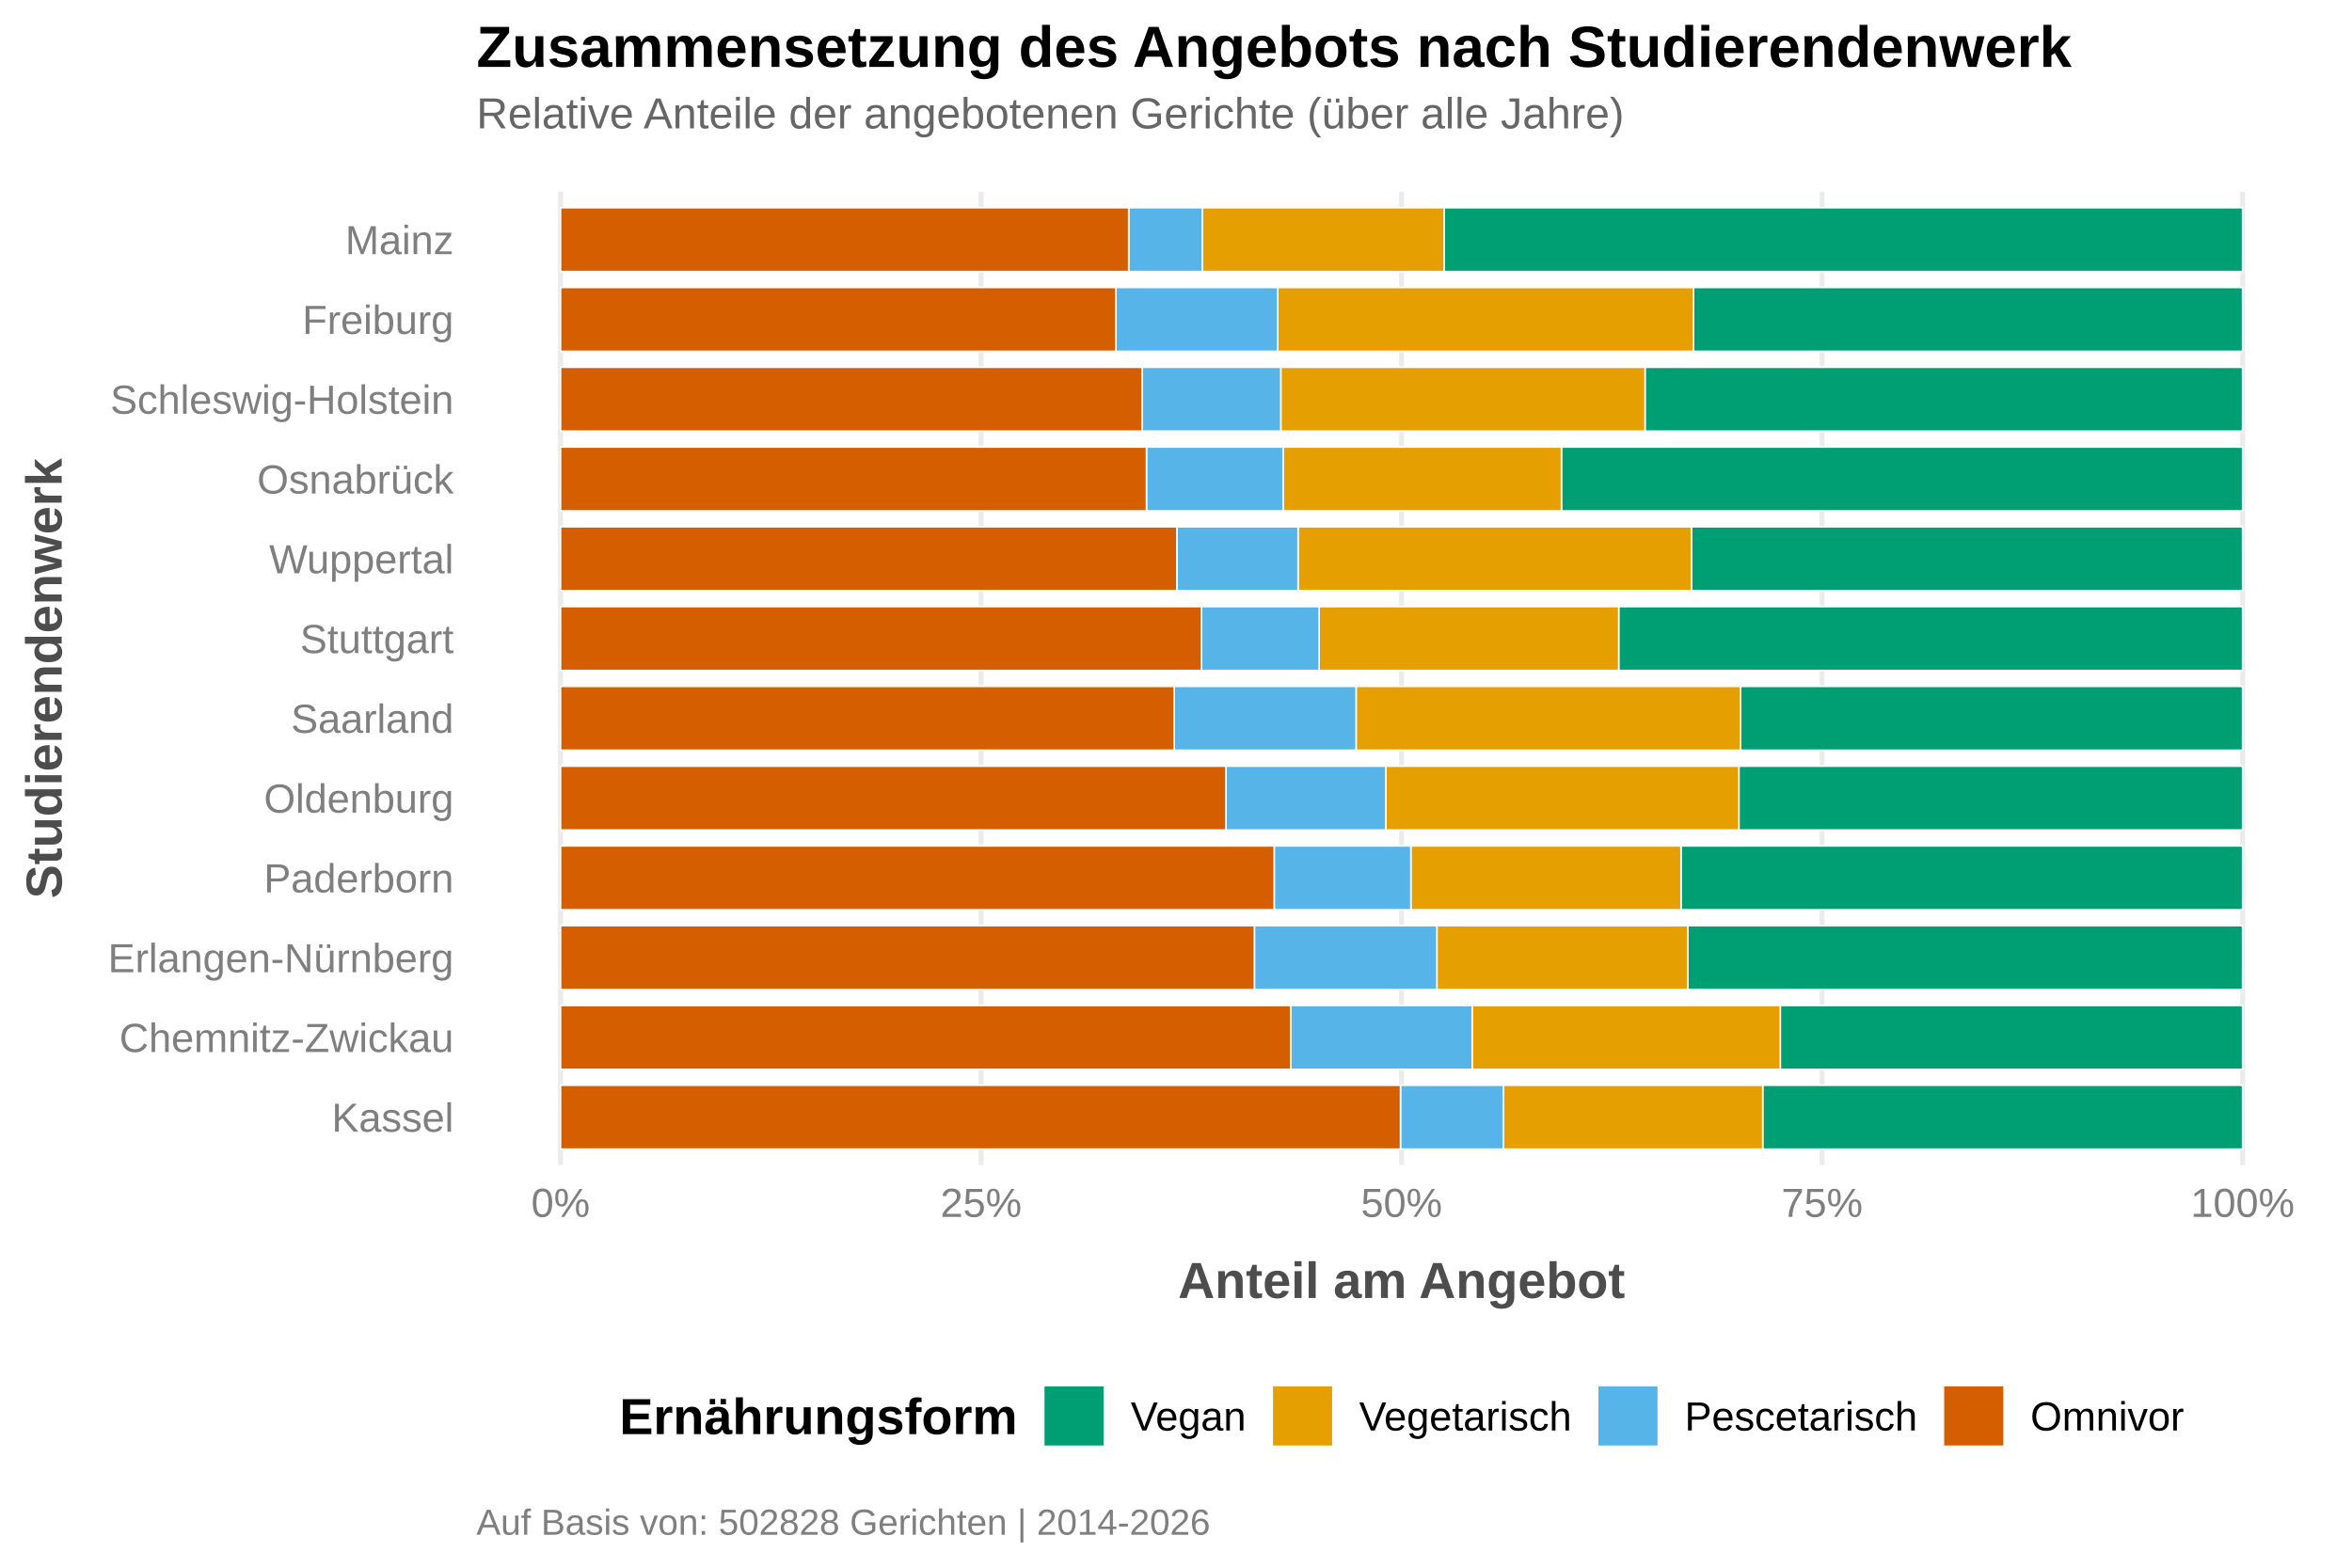
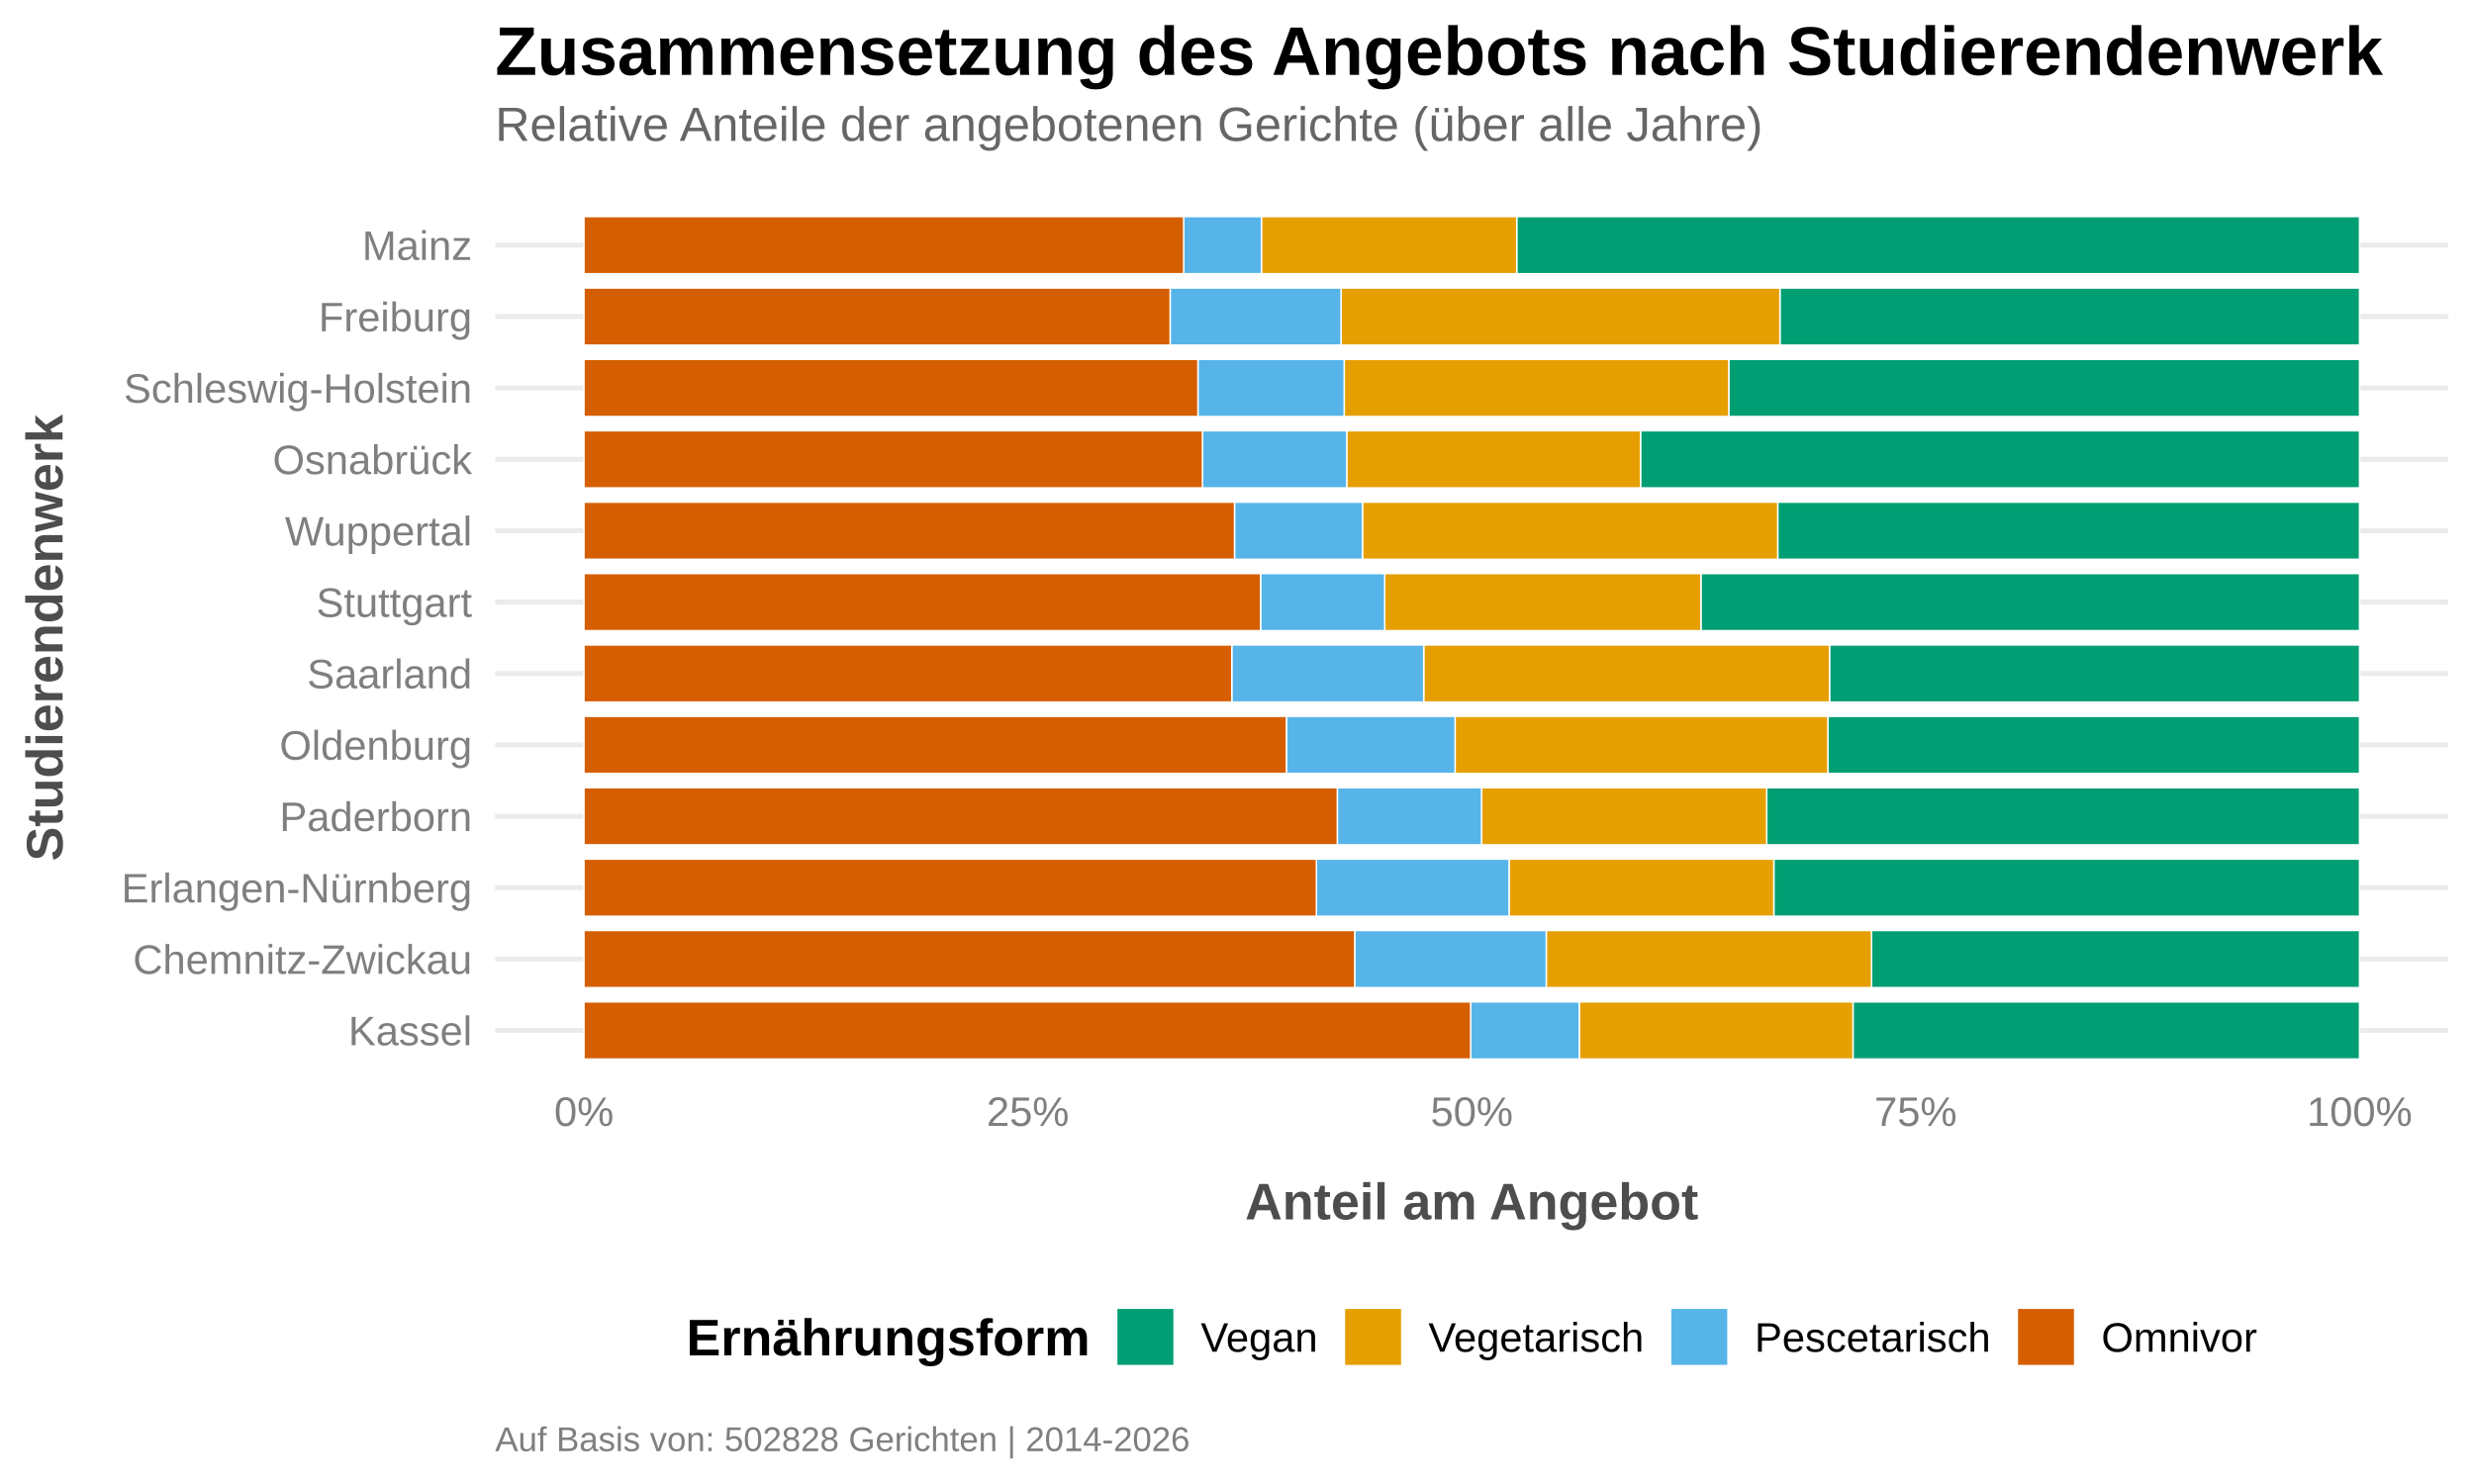
- <svg xmlns="http://www.w3.org/2000/svg" width="648.00pt" height="432.00pt" viewBox="0 0 648.00 432.00">
+ <svg xmlns="http://www.w3.org/2000/svg" width="720.00pt" height="432.00pt" viewBox="0 0 720.00 432.00">
  <g class="svglite">
    <defs>
      <style type="text/css">
    .svglite line, .svglite polyline, .svglite polygon, .svglite path, .svglite rect, .svglite circle {
      fill: none;
      stroke: #000000;
      stroke-linecap: round;
      stroke-linejoin: round;
      stroke-miterlimit: 10.00;
    }
    .svglite text {
      white-space: pre;
    }
    .svglite g.glyphgroup path {
      fill: inherit;
      stroke: none;
    }
  </style>
    </defs>
    <rect width="100%" height="100%" style="stroke: none; fill: #FFFFFF;" />
    <defs>
-       <clipPath id="cpMC4wMHw2NDguMDB8MC4wMHw0MzIuMDA=">
-         <rect x="0.00" y="0.00" width="648.00" height="432.00" />
+       <clipPath id="cpMC4wMHw3MjAuMDB8MC4wMHw0MzIuMDA=">
+         <rect x="0.00" y="0.00" width="720.00" height="432.00" />
      </clipPath>
    </defs>
-     <g clip-path="url(#cpMC4wMHw2NDguMDB8MC4wMHw0MzIuMDA=)">
-       <rect x="0.00" y="0" width="648.00" height="432.00" style="stroke-width: 1.36; stroke: none; fill: #FFFFFF;" />
+     <g clip-path="url(#cpMC4wMHw3MjAuMDB8MC4wMHw0MzIuMDA=)">
+       <rect x="0.00" y="-0" width="720.00" height="432.00" style="stroke-width: 1.45; stroke: none; fill: #FFFFFF;" />
    </g>
    <defs>
-       <clipPath id="cpMTMxLjI3fDY0MS4wM3w1Mi44NHwzMjEuMDU=">
-         <rect x="131.27" y="52.84" width="509.75" height="268.21" />
+       <clipPath id="cpMTQ0LjExfDcxMi41M3w1OC45MHwzMTIuNDQ=">
+         <rect x="144.11" y="58.90" width="568.42" height="253.54" />
      </clipPath>
    </defs>
-     <g clip-path="url(#cpMTMxLjI3fDY0MS4wM3w1Mi44NHwzMjEuMDU=)">
-       <rect x="131.27" y="52.84" width="509.75" height="268.21" style="stroke-width: 1.36; stroke: none; fill: #FFFFFF;" />
-       <polyline points="154.44,321.05 154.44,52.84 " style="stroke-width: 1.36; stroke: #EBEBEB; stroke-linecap: butt;" />
-       <polyline points="270.30,321.05 270.30,52.84 " style="stroke-width: 1.36; stroke: #EBEBEB; stroke-linecap: butt;" />
-       <polyline points="386.15,321.05 386.15,52.84 " style="stroke-width: 1.36; stroke: #EBEBEB; stroke-linecap: butt;" />
-       <polyline points="502.00,321.05 502.00,52.84 " style="stroke-width: 1.36; stroke: #EBEBEB; stroke-linecap: butt;" />
-       <polyline points="617.86,321.05 617.86,52.84 " style="stroke-width: 1.36; stroke: #EBEBEB; stroke-linecap: butt;" />
-       <rect x="490.48" y="277.08" width="127.37" height="17.59" style="stroke-width: 0.43; stroke: #FFFFFF; stroke-linecap: butt; stroke-linejoin: miter; fill: #009E73;" />
-       <rect x="405.60" y="277.08" width="84.89" height="17.59" style="stroke-width: 0.43; stroke: #FFFFFF; stroke-linecap: butt; stroke-linejoin: miter; fill: #E69F00;" />
-       <rect x="355.60" y="277.08" width="50.00" height="17.59" style="stroke-width: 0.43; stroke: #FFFFFF; stroke-linecap: butt; stroke-linejoin: miter; fill: #56B4E9;" />
-       <rect x="154.44" y="277.08" width="201.16" height="17.59" style="stroke-width: 0.43; stroke: #FFFFFF; stroke-linecap: butt; stroke-linejoin: miter; fill: #D55E00;" />
-       <rect x="464.99" y="255.09" width="152.86" height="17.59" style="stroke-width: 0.43; stroke: #FFFFFF; stroke-linecap: butt; stroke-linejoin: miter; fill: #009E73;" />
-       <rect x="395.88" y="255.09" width="69.11" height="17.59" style="stroke-width: 0.43; stroke: #FFFFFF; stroke-linecap: butt; stroke-linejoin: miter; fill: #E69F00;" />
-       <rect x="345.60" y="255.09" width="50.28" height="17.59" style="stroke-width: 0.43; stroke: #FFFFFF; stroke-linecap: butt; stroke-linejoin: miter; fill: #56B4E9;" />
-       <rect x="154.44" y="255.09" width="191.16" height="17.59" style="stroke-width: 0.43; stroke: #FFFFFF; stroke-linecap: butt; stroke-linejoin: miter; fill: #D55E00;" />
-       <rect x="466.57" y="79.22" width="151.28" height="17.59" style="stroke-width: 0.43; stroke: #FFFFFF; stroke-linecap: butt; stroke-linejoin: miter; fill: #009E73;" />
-       <rect x="352.04" y="79.22" width="114.54" height="17.59" style="stroke-width: 0.43; stroke: #FFFFFF; stroke-linecap: butt; stroke-linejoin: miter; fill: #E69F00;" />
-       <rect x="307.43" y="79.22" width="44.60" height="17.59" style="stroke-width: 0.43; stroke: #FFFFFF; stroke-linecap: butt; stroke-linejoin: miter; fill: #56B4E9;" />
-       <rect x="154.44" y="79.22" width="152.99" height="17.59" style="stroke-width: 0.43; stroke: #FFFFFF; stroke-linecap: butt; stroke-linejoin: miter; fill: #D55E00;" />
-       <rect x="485.65" y="299.06" width="132.20" height="17.59" style="stroke-width: 0.43; stroke: #FFFFFF; stroke-linecap: butt; stroke-linejoin: miter; fill: #009E73;" />
-       <rect x="414.21" y="299.06" width="71.44" height="17.59" style="stroke-width: 0.43; stroke: #FFFFFF; stroke-linecap: butt; stroke-linejoin: miter; fill: #E69F00;" />
-       <rect x="385.86" y="299.06" width="28.35" height="17.59" style="stroke-width: 0.43; stroke: #FFFFFF; stroke-linecap: butt; stroke-linejoin: miter; fill: #56B4E9;" />
-       <rect x="154.44" y="299.06" width="231.41" height="17.59" style="stroke-width: 0.43; stroke: #FFFFFF; stroke-linecap: butt; stroke-linejoin: miter; fill: #D55E00;" />
-       <rect x="397.88" y="57.24" width="219.97" height="17.59" style="stroke-width: 0.43; stroke: #FFFFFF; stroke-linecap: butt; stroke-linejoin: miter; fill: #009E73;" />
-       <rect x="331.25" y="57.24" width="66.63" height="17.59" style="stroke-width: 0.43; stroke: #FFFFFF; stroke-linecap: butt; stroke-linejoin: miter; fill: #E69F00;" />
-       <rect x="310.96" y="57.24" width="20.29" height="17.59" style="stroke-width: 0.43; stroke: #FFFFFF; stroke-linecap: butt; stroke-linejoin: miter; fill: #56B4E9;" />
-       <rect x="154.44" y="57.24" width="156.52" height="17.59" style="stroke-width: 0.43; stroke: #FFFFFF; stroke-linecap: butt; stroke-linejoin: miter; fill: #D55E00;" />
-       <rect x="479.08" y="211.13" width="138.78" height="17.59" style="stroke-width: 0.43; stroke: #FFFFFF; stroke-linecap: butt; stroke-linejoin: miter; fill: #009E73;" />
-       <rect x="381.80" y="211.13" width="97.28" height="17.59" style="stroke-width: 0.43; stroke: #FFFFFF; stroke-linecap: butt; stroke-linejoin: miter; fill: #E69F00;" />
-       <rect x="337.77" y="211.13" width="44.03" height="17.59" style="stroke-width: 0.43; stroke: #FFFFFF; stroke-linecap: butt; stroke-linejoin: miter; fill: #56B4E9;" />
-       <rect x="154.44" y="211.13" width="183.33" height="17.59" style="stroke-width: 0.43; stroke: #FFFFFF; stroke-linecap: butt; stroke-linejoin: miter; fill: #D55E00;" />
-       <rect x="430.20" y="123.19" width="187.66" height="17.59" style="stroke-width: 0.43; stroke: #FFFFFF; stroke-linecap: butt; stroke-linejoin: miter; fill: #009E73;" />
-       <rect x="353.51" y="123.19" width="76.68" height="17.59" style="stroke-width: 0.43; stroke: #FFFFFF; stroke-linecap: butt; stroke-linejoin: miter; fill: #E69F00;" />
-       <rect x="315.87" y="123.19" width="37.64" height="17.59" style="stroke-width: 0.43; stroke: #FFFFFF; stroke-linecap: butt; stroke-linejoin: miter; fill: #56B4E9;" />
-       <rect x="154.44" y="123.19" width="161.42" height="17.59" style="stroke-width: 0.43; stroke: #FFFFFF; stroke-linecap: butt; stroke-linejoin: miter; fill: #D55E00;" />
-       <rect x="463.13" y="233.11" width="154.73" height="17.59" style="stroke-width: 0.43; stroke: #FFFFFF; stroke-linecap: butt; stroke-linejoin: miter; fill: #009E73;" />
-       <rect x="388.70" y="233.11" width="74.43" height="17.59" style="stroke-width: 0.43; stroke: #FFFFFF; stroke-linecap: butt; stroke-linejoin: miter; fill: #E69F00;" />
-       <rect x="351.06" y="233.11" width="37.64" height="17.59" style="stroke-width: 0.43; stroke: #FFFFFF; stroke-linecap: butt; stroke-linejoin: miter; fill: #56B4E9;" />
-       <rect x="154.44" y="233.11" width="196.61" height="17.59" style="stroke-width: 0.43; stroke: #FFFFFF; stroke-linecap: butt; stroke-linejoin: miter; fill: #D55E00;" />
-       <rect x="479.52" y="189.14" width="138.33" height="17.59" style="stroke-width: 0.43; stroke: #FFFFFF; stroke-linecap: butt; stroke-linejoin: miter; fill: #009E73;" />
-       <rect x="373.62" y="189.14" width="105.91" height="17.59" style="stroke-width: 0.43; stroke: #FFFFFF; stroke-linecap: butt; stroke-linejoin: miter; fill: #E69F00;" />
-       <rect x="323.51" y="189.14" width="50.10" height="17.59" style="stroke-width: 0.43; stroke: #FFFFFF; stroke-linecap: butt; stroke-linejoin: miter; fill: #56B4E9;" />
-       <rect x="154.44" y="189.14" width="169.07" height="17.59" style="stroke-width: 0.43; stroke: #FFFFFF; stroke-linecap: butt; stroke-linejoin: miter; fill: #D55E00;" />
-       <rect x="453.22" y="101.21" width="164.63" height="17.59" style="stroke-width: 0.43; stroke: #FFFFFF; stroke-linecap: butt; stroke-linejoin: miter; fill: #009E73;" />
-       <rect x="352.86" y="101.21" width="100.36" height="17.59" style="stroke-width: 0.43; stroke: #FFFFFF; stroke-linecap: butt; stroke-linejoin: miter; fill: #E69F00;" />
-       <rect x="314.68" y="101.21" width="38.19" height="17.59" style="stroke-width: 0.43; stroke: #FFFFFF; stroke-linecap: butt; stroke-linejoin: miter; fill: #56B4E9;" />
-       <rect x="154.44" y="101.21" width="160.23" height="17.59" style="stroke-width: 0.43; stroke: #FFFFFF; stroke-linecap: butt; stroke-linejoin: miter; fill: #D55E00;" />
-       <rect x="445.96" y="167.16" width="171.89" height="17.59" style="stroke-width: 0.43; stroke: #FFFFFF; stroke-linecap: butt; stroke-linejoin: miter; fill: #009E73;" />
-       <rect x="363.44" y="167.16" width="82.53" height="17.59" style="stroke-width: 0.43; stroke: #FFFFFF; stroke-linecap: butt; stroke-linejoin: miter; fill: #E69F00;" />
-       <rect x="331.04" y="167.16" width="32.40" height="17.59" style="stroke-width: 0.43; stroke: #FFFFFF; stroke-linecap: butt; stroke-linejoin: miter; fill: #56B4E9;" />
-       <rect x="154.44" y="167.16" width="176.60" height="17.59" style="stroke-width: 0.43; stroke: #FFFFFF; stroke-linecap: butt; stroke-linejoin: miter; fill: #D55E00;" />
-       <rect x="466.00" y="145.17" width="151.85" height="17.59" style="stroke-width: 0.43; stroke: #FFFFFF; stroke-linecap: butt; stroke-linejoin: miter; fill: #009E73;" />
-       <rect x="357.62" y="145.17" width="108.38" height="17.59" style="stroke-width: 0.43; stroke: #FFFFFF; stroke-linecap: butt; stroke-linejoin: miter; fill: #E69F00;" />
-       <rect x="324.23" y="145.17" width="33.39" height="17.59" style="stroke-width: 0.43; stroke: #FFFFFF; stroke-linecap: butt; stroke-linejoin: miter; fill: #56B4E9;" />
-       <rect x="154.44" y="145.17" width="169.79" height="17.59" style="stroke-width: 0.43; stroke: #FFFFFF; stroke-linecap: butt; stroke-linejoin: miter; fill: #D55E00;" />
+     <g clip-path="url(#cpMTQ0LjExfDcxMi41M3w1OC45MHwzMTIuNDQ=)">
+       <rect x="144.11" y="58.90" width="568.42" height="253.54" style="stroke-width: 1.45; stroke: none; fill: #FFFFFF;" />
+       <polyline points="144.11,299.97 712.53,299.97 " style="stroke-width: 1.45; stroke: #EBEBEB; stroke-linecap: butt;" />
+       <polyline points="144.11,279.19 712.53,279.19 " style="stroke-width: 1.45; stroke: #EBEBEB; stroke-linecap: butt;" />
+       <polyline points="144.11,258.41 712.53,258.41 " style="stroke-width: 1.45; stroke: #EBEBEB; stroke-linecap: butt;" />
+       <polyline points="144.11,237.62 712.53,237.62 " style="stroke-width: 1.45; stroke: #EBEBEB; stroke-linecap: butt;" />
+       <polyline points="144.11,216.84 712.53,216.84 " style="stroke-width: 1.45; stroke: #EBEBEB; stroke-linecap: butt;" />
+       <polyline points="144.11,196.06 712.53,196.06 " style="stroke-width: 1.45; stroke: #EBEBEB; stroke-linecap: butt;" />
+       <polyline points="144.11,175.28 712.53,175.28 " style="stroke-width: 1.45; stroke: #EBEBEB; stroke-linecap: butt;" />
+       <polyline points="144.11,154.49 712.53,154.49 " style="stroke-width: 1.45; stroke: #EBEBEB; stroke-linecap: butt;" />
+       <polyline points="144.11,133.71 712.53,133.71 " style="stroke-width: 1.45; stroke: #EBEBEB; stroke-linecap: butt;" />
+       <polyline points="144.11,112.93 712.53,112.93 " style="stroke-width: 1.45; stroke: #EBEBEB; stroke-linecap: butt;" />
+       <polyline points="144.11,92.15 712.53,92.15 " style="stroke-width: 1.45; stroke: #EBEBEB; stroke-linecap: butt;" />
+       <polyline points="144.11,71.37 712.53,71.37 " style="stroke-width: 1.45; stroke: #EBEBEB; stroke-linecap: butt;" />
+       <rect x="544.66" y="270.87" width="142.03" height="16.63" style="stroke-width: 0.43; stroke: #FFFFFF; stroke-linecap: butt; stroke-linejoin: miter; fill: #009E73;" />
+       <rect x="450.00" y="270.87" width="94.66" height="16.63" style="stroke-width: 0.43; stroke: #FFFFFF; stroke-linecap: butt; stroke-linejoin: miter; fill: #E69F00;" />
+       <rect x="394.25" y="270.87" width="55.75" height="16.63" style="stroke-width: 0.43; stroke: #FFFFFF; stroke-linecap: butt; stroke-linejoin: miter; fill: #56B4E9;" />
+       <rect x="169.95" y="270.87" width="224.31" height="16.63" style="stroke-width: 0.43; stroke: #FFFFFF; stroke-linecap: butt; stroke-linejoin: miter; fill: #D55E00;" />
+       <rect x="516.23" y="250.09" width="170.46" height="16.63" style="stroke-width: 0.43; stroke: #FFFFFF; stroke-linecap: butt; stroke-linejoin: miter; fill: #009E73;" />
+       <rect x="439.17" y="250.09" width="77.06" height="16.63" style="stroke-width: 0.43; stroke: #FFFFFF; stroke-linecap: butt; stroke-linejoin: miter; fill: #E69F00;" />
+       <rect x="383.11" y="250.09" width="56.06" height="16.63" style="stroke-width: 0.43; stroke: #FFFFFF; stroke-linecap: butt; stroke-linejoin: miter; fill: #56B4E9;" />
+       <rect x="169.95" y="250.09" width="213.16" height="16.63" style="stroke-width: 0.43; stroke: #FFFFFF; stroke-linecap: butt; stroke-linejoin: miter; fill: #D55E00;" />
+       <rect x="518.00" y="83.84" width="168.69" height="16.63" style="stroke-width: 0.43; stroke: #FFFFFF; stroke-linecap: butt; stroke-linejoin: miter; fill: #009E73;" />
+       <rect x="390.28" y="83.84" width="127.72" height="16.63" style="stroke-width: 0.43; stroke: #FFFFFF; stroke-linecap: butt; stroke-linejoin: miter; fill: #E69F00;" />
+       <rect x="340.54" y="83.84" width="49.74" height="16.63" style="stroke-width: 0.43; stroke: #FFFFFF; stroke-linecap: butt; stroke-linejoin: miter; fill: #56B4E9;" />
+       <rect x="169.95" y="83.84" width="170.59" height="16.63" style="stroke-width: 0.43; stroke: #FFFFFF; stroke-linecap: butt; stroke-linejoin: miter; fill: #D55E00;" />
+       <rect x="539.27" y="291.66" width="147.42" height="16.63" style="stroke-width: 0.43; stroke: #FFFFFF; stroke-linecap: butt; stroke-linejoin: miter; fill: #009E73;" />
+       <rect x="459.61" y="291.66" width="79.66" height="16.63" style="stroke-width: 0.43; stroke: #FFFFFF; stroke-linecap: butt; stroke-linejoin: miter; fill: #E69F00;" />
+       <rect x="427.99" y="291.66" width="31.62" height="16.63" style="stroke-width: 0.43; stroke: #FFFFFF; stroke-linecap: butt; stroke-linejoin: miter; fill: #56B4E9;" />
+       <rect x="169.95" y="291.66" width="258.05" height="16.63" style="stroke-width: 0.43; stroke: #FFFFFF; stroke-linecap: butt; stroke-linejoin: miter; fill: #D55E00;" />
+       <rect x="441.40" y="63.05" width="245.29" height="16.63" style="stroke-width: 0.43; stroke: #FFFFFF; stroke-linecap: butt; stroke-linejoin: miter; fill: #009E73;" />
+       <rect x="367.10" y="63.05" width="74.30" height="16.63" style="stroke-width: 0.43; stroke: #FFFFFF; stroke-linecap: butt; stroke-linejoin: miter; fill: #E69F00;" />
+       <rect x="344.48" y="63.05" width="22.63" height="16.63" style="stroke-width: 0.43; stroke: #FFFFFF; stroke-linecap: butt; stroke-linejoin: miter; fill: #56B4E9;" />
+       <rect x="169.95" y="63.05" width="174.53" height="16.63" style="stroke-width: 0.43; stroke: #FFFFFF; stroke-linecap: butt; stroke-linejoin: miter; fill: #D55E00;" />
+       <rect x="531.94" y="208.53" width="154.75" height="16.63" style="stroke-width: 0.43; stroke: #FFFFFF; stroke-linecap: butt; stroke-linejoin: miter; fill: #009E73;" />
+       <rect x="423.47" y="208.53" width="108.47" height="16.63" style="stroke-width: 0.43; stroke: #FFFFFF; stroke-linecap: butt; stroke-linejoin: miter; fill: #E69F00;" />
+       <rect x="374.37" y="208.53" width="49.09" height="16.63" style="stroke-width: 0.43; stroke: #FFFFFF; stroke-linecap: butt; stroke-linejoin: miter; fill: #56B4E9;" />
+       <rect x="169.95" y="208.53" width="204.43" height="16.63" style="stroke-width: 0.43; stroke: #FFFFFF; stroke-linecap: butt; stroke-linejoin: miter; fill: #D55E00;" />
+       <rect x="477.43" y="125.40" width="209.26" height="16.63" style="stroke-width: 0.43; stroke: #FFFFFF; stroke-linecap: butt; stroke-linejoin: miter; fill: #009E73;" />
+       <rect x="391.92" y="125.40" width="85.51" height="16.63" style="stroke-width: 0.43; stroke: #FFFFFF; stroke-linecap: butt; stroke-linejoin: miter; fill: #E69F00;" />
+       <rect x="349.95" y="125.40" width="41.98" height="16.63" style="stroke-width: 0.43; stroke: #FFFFFF; stroke-linecap: butt; stroke-linejoin: miter; fill: #56B4E9;" />
+       <rect x="169.95" y="125.40" width="180.00" height="16.63" style="stroke-width: 0.43; stroke: #FFFFFF; stroke-linecap: butt; stroke-linejoin: miter; fill: #D55E00;" />
+       <rect x="514.15" y="229.31" width="172.54" height="16.63" style="stroke-width: 0.43; stroke: #FFFFFF; stroke-linecap: butt; stroke-linejoin: miter; fill: #009E73;" />
+       <rect x="431.16" y="229.31" width="83.00" height="16.63" style="stroke-width: 0.43; stroke: #FFFFFF; stroke-linecap: butt; stroke-linejoin: miter; fill: #E69F00;" />
+       <rect x="389.19" y="229.31" width="41.97" height="16.63" style="stroke-width: 0.43; stroke: #FFFFFF; stroke-linecap: butt; stroke-linejoin: miter; fill: #56B4E9;" />
+       <rect x="169.95" y="229.31" width="219.24" height="16.63" style="stroke-width: 0.43; stroke: #FFFFFF; stroke-linecap: butt; stroke-linejoin: miter; fill: #D55E00;" />
+       <rect x="532.44" y="187.75" width="154.26" height="16.63" style="stroke-width: 0.43; stroke: #FFFFFF; stroke-linecap: butt; stroke-linejoin: miter; fill: #009E73;" />
+       <rect x="414.34" y="187.75" width="118.09" height="16.63" style="stroke-width: 0.43; stroke: #FFFFFF; stroke-linecap: butt; stroke-linejoin: miter; fill: #E69F00;" />
+       <rect x="358.47" y="187.75" width="55.87" height="16.63" style="stroke-width: 0.43; stroke: #FFFFFF; stroke-linecap: butt; stroke-linejoin: miter; fill: #56B4E9;" />
+       <rect x="169.95" y="187.75" width="188.53" height="16.63" style="stroke-width: 0.43; stroke: #FFFFFF; stroke-linecap: butt; stroke-linejoin: miter; fill: #D55E00;" />
+       <rect x="503.11" y="104.62" width="183.58" height="16.63" style="stroke-width: 0.43; stroke: #FFFFFF; stroke-linecap: butt; stroke-linejoin: miter; fill: #009E73;" />
+       <rect x="391.20" y="104.62" width="111.91" height="16.63" style="stroke-width: 0.43; stroke: #FFFFFF; stroke-linecap: butt; stroke-linejoin: miter; fill: #E69F00;" />
+       <rect x="348.62" y="104.62" width="42.58" height="16.63" style="stroke-width: 0.43; stroke: #FFFFFF; stroke-linecap: butt; stroke-linejoin: miter; fill: #56B4E9;" />
+       <rect x="169.95" y="104.62" width="178.67" height="16.63" style="stroke-width: 0.43; stroke: #FFFFFF; stroke-linecap: butt; stroke-linejoin: miter; fill: #D55E00;" />
+       <rect x="495.01" y="166.96" width="191.68" height="16.63" style="stroke-width: 0.43; stroke: #FFFFFF; stroke-linecap: butt; stroke-linejoin: miter; fill: #009E73;" />
+       <rect x="402.99" y="166.96" width="92.02" height="16.63" style="stroke-width: 0.43; stroke: #FFFFFF; stroke-linecap: butt; stroke-linejoin: miter; fill: #E69F00;" />
+       <rect x="366.87" y="166.96" width="36.12" height="16.63" style="stroke-width: 0.43; stroke: #FFFFFF; stroke-linecap: butt; stroke-linejoin: miter; fill: #56B4E9;" />
+       <rect x="169.95" y="166.96" width="196.92" height="16.63" style="stroke-width: 0.43; stroke: #FFFFFF; stroke-linecap: butt; stroke-linejoin: miter; fill: #D55E00;" />
+       <rect x="517.36" y="146.18" width="169.33" height="16.63" style="stroke-width: 0.43; stroke: #FFFFFF; stroke-linecap: butt; stroke-linejoin: miter; fill: #009E73;" />
+       <rect x="396.51" y="146.18" width="120.86" height="16.63" style="stroke-width: 0.43; stroke: #FFFFFF; stroke-linecap: butt; stroke-linejoin: miter; fill: #E69F00;" />
+       <rect x="359.28" y="146.18" width="37.23" height="16.63" style="stroke-width: 0.43; stroke: #FFFFFF; stroke-linecap: butt; stroke-linejoin: miter; fill: #56B4E9;" />
+       <rect x="169.95" y="146.18" width="189.33" height="16.63" style="stroke-width: 0.43; stroke: #FFFFFF; stroke-linecap: butt; stroke-linejoin: miter; fill: #D55E00;" />
    </g>
-     <g clip-path="url(#cpMC4wMHw2NDguMDB8MC4wMHw0MzIuMDA=)">
-       <text x="125.00" y="311.86" text-anchor="end" style="font-size: 11.20px;fill: #7F7F7F; font-family: &quot;Arial&quot;;" textLength="33.58px" lengthAdjust="spacingAndGlyphs">Kassel</text>
-       <text x="125.00" y="289.88" text-anchor="end" style="font-size: 11.20px;fill: #7F7F7F; font-family: &quot;Arial&quot;;" textLength="91.97px" lengthAdjust="spacingAndGlyphs">Chemnitz-Zwickau</text>
-       <text x="125.00" y="267.90" text-anchor="end" style="font-size: 11.20px;fill: #7F7F7F; font-family: &quot;Arial&quot;;" textLength="95.09px" lengthAdjust="spacingAndGlyphs">Erlangen-Nürnberg</text>
-       <text x="125.00" y="245.91" text-anchor="end" style="font-size: 11.20px;fill: #7F7F7F; font-family: &quot;Arial&quot;;" textLength="52.22px" lengthAdjust="spacingAndGlyphs">Paderborn</text>
-       <text x="125.00" y="223.93" text-anchor="end" style="font-size: 11.20px;fill: #7F7F7F; font-family: &quot;Arial&quot;;" textLength="52.22px" lengthAdjust="spacingAndGlyphs">Oldenburg</text>
-       <text x="125.00" y="201.94" text-anchor="end" style="font-size: 11.20px;fill: #7F7F7F; font-family: &quot;Arial&quot;;" textLength="44.77px" lengthAdjust="spacingAndGlyphs">Saarland</text>
-       <text x="125.00" y="179.96" text-anchor="end" style="font-size: 11.20px;fill: #7F7F7F; font-family: &quot;Arial&quot;;" textLength="42.28px" lengthAdjust="spacingAndGlyphs">Stuttgart</text>
-       <text x="125.00" y="157.97" text-anchor="end" style="font-size: 11.20px;fill: #7F7F7F; font-family: &quot;Arial&quot;;" textLength="50.77px" lengthAdjust="spacingAndGlyphs">Wuppertal</text>
-       <text x="125.00" y="135.99" text-anchor="end" style="font-size: 11.20px;fill: #7F7F7F; font-family: &quot;Arial&quot;;" textLength="54.08px" lengthAdjust="spacingAndGlyphs">Osnabrück</text>
-       <text x="125.00" y="114.01" text-anchor="end" style="font-size: 11.20px;fill: #7F7F7F; font-family: &quot;Arial&quot;;" textLength="94.48px" lengthAdjust="spacingAndGlyphs">Schleswig-Holstein</text>
-       <text x="125.00" y="92.02" text-anchor="end" style="font-size: 11.20px;fill: #7F7F7F; font-family: &quot;Arial&quot;;" textLength="41.62px" lengthAdjust="spacingAndGlyphs">Freiburg</text>
-       <text x="125.00" y="70.04" text-anchor="end" style="font-size: 11.20px;fill: #7F7F7F; font-family: &quot;Arial&quot;;" textLength="29.83px" lengthAdjust="spacingAndGlyphs">Mainz</text>
-       <text x="154.44" y="335.34" text-anchor="middle" style="font-size: 11.20px;fill: #7F7F7F; font-family: &quot;Arial&quot;;" textLength="16.17px" lengthAdjust="spacingAndGlyphs">0%</text>
-       <text x="270.30" y="335.34" text-anchor="middle" style="font-size: 11.20px;fill: #7F7F7F; font-family: &quot;Arial&quot;;" textLength="22.39px" lengthAdjust="spacingAndGlyphs">25%</text>
-       <text x="386.15" y="335.34" text-anchor="middle" style="font-size: 11.20px;fill: #7F7F7F; font-family: &quot;Arial&quot;;" textLength="22.39px" lengthAdjust="spacingAndGlyphs">50%</text>
-       <text x="502.00" y="335.34" text-anchor="middle" style="font-size: 11.20px;fill: #7F7F7F; font-family: &quot;Arial&quot;;" textLength="22.39px" lengthAdjust="spacingAndGlyphs">75%</text>
-       <text x="617.86" y="335.34" text-anchor="middle" style="font-size: 11.20px;fill: #7F7F7F; font-family: &quot;Arial&quot;;" textLength="28.61px" lengthAdjust="spacingAndGlyphs">100%</text>
-       <text x="386.15" y="357.68" text-anchor="middle" style="font-size: 14.00px; font-weight: bold;fill: #4D4D4D; font-family: &quot;Arial&quot;;" textLength="123.11px" lengthAdjust="spacingAndGlyphs">Anteil am Angebot</text>
-       <text transform="translate(17.00,186.94) rotate(-90)" text-anchor="middle" style="font-size: 14.00px; font-weight: bold;fill: #4D4D4D; font-family: &quot;Arial&quot;;" textLength="121.33px" lengthAdjust="spacingAndGlyphs">Studierendenwerk</text>
-       <text x="170.65" y="395.19" style="font-size: 14.00px; font-weight: bold; font-family: &quot;Arial&quot;;" textLength="109.66px" lengthAdjust="spacingAndGlyphs">Ernährungsform</text>
-       <rect x="287.56" y="381.83" width="16.71" height="16.71" style="stroke-width: 0.43; stroke: #FFFFFF; stroke-linecap: butt; stroke-linejoin: miter; fill: #009E73;" />
-       <rect x="350.51" y="381.83" width="16.71" height="16.71" style="stroke-width: 0.43; stroke: #FFFFFF; stroke-linecap: butt; stroke-linejoin: miter; fill: #E69F00;" />
-       <rect x="440.17" y="381.83" width="16.71" height="16.71" style="stroke-width: 0.43; stroke: #FFFFFF; stroke-linecap: butt; stroke-linejoin: miter; fill: #56B4E9;" />
-       <rect x="535.43" y="381.83" width="16.71" height="16.71" style="stroke-width: 0.43; stroke: #FFFFFF; stroke-linecap: butt; stroke-linejoin: miter; fill: #D55E00;" />
-       <text x="311.53" y="394.19" style="font-size: 11.20px; font-family: &quot;Arial&quot;;" textLength="31.72px" lengthAdjust="spacingAndGlyphs">Vegan</text>
-       <text x="374.48" y="394.19" style="font-size: 11.20px; font-family: &quot;Arial&quot;;" textLength="58.44px" lengthAdjust="spacingAndGlyphs">Vegetarisch</text>
-       <text x="464.14" y="394.19" style="font-size: 11.20px; font-family: &quot;Arial&quot;;" textLength="64.03px" lengthAdjust="spacingAndGlyphs">Pescetarisch</text>
-       <text x="559.40" y="394.19" style="font-size: 11.20px; font-family: &quot;Arial&quot;;" textLength="42.25px" lengthAdjust="spacingAndGlyphs">Omnivor</text>
-       <text x="131.27" y="35.38" style="font-size: 12.00px;fill: #666666; font-family: &quot;Arial&quot;;" textLength="316.14px" lengthAdjust="spacingAndGlyphs">Relative Anteile der angebotenen Gerichte (über alle Jahre)</text>
-       <text x="131.27" y="18.43" style="font-size: 16.00px; font-weight: bold; font-family: &quot;Arial&quot;;" textLength="439.84px" lengthAdjust="spacingAndGlyphs">Zusammensetzung des Angebots nach Studierendenwerk</text>
-       <text x="131.27" y="422.92" style="font-size: 10.00px;fill: #7F7F7F; font-family: &quot;Arial&quot;;" textLength="202.22px" lengthAdjust="spacingAndGlyphs">Auf Basis von: 502828 Gerichten | 2014-2026</text>
+     <g clip-path="url(#cpMC4wMHw3MjAuMDB8MC4wMHw0MzIuMDA=)">
+       <text x="137.39" y="304.27" text-anchor="end" style="font-size: 12.00px;fill: #7F7F7F; font-family: &quot;Arial&quot;;" textLength="36.02px" lengthAdjust="spacingAndGlyphs">Kassel</text>
+       <text x="137.39" y="283.49" text-anchor="end" style="font-size: 12.00px;fill: #7F7F7F; font-family: &quot;Arial&quot;;" textLength="98.70px" lengthAdjust="spacingAndGlyphs">Chemnitz-Zwickau</text>
+       <text x="137.39" y="262.70" text-anchor="end" style="font-size: 12.00px;fill: #7F7F7F; font-family: &quot;Arial&quot;;" textLength="102.06px" lengthAdjust="spacingAndGlyphs">Erlangen-Nürnberg</text>
+       <text x="137.39" y="241.92" text-anchor="end" style="font-size: 12.00px;fill: #7F7F7F; font-family: &quot;Arial&quot;;" textLength="56.03px" lengthAdjust="spacingAndGlyphs">Paderborn</text>
+       <text x="137.39" y="221.14" text-anchor="end" style="font-size: 12.00px;fill: #7F7F7F; font-family: &quot;Arial&quot;;" textLength="56.03px" lengthAdjust="spacingAndGlyphs">Oldenburg</text>
+       <text x="137.39" y="200.36" text-anchor="end" style="font-size: 12.00px;fill: #7F7F7F; font-family: &quot;Arial&quot;;" textLength="48.03px" lengthAdjust="spacingAndGlyphs">Saarland</text>
+       <text x="137.39" y="179.58" text-anchor="end" style="font-size: 12.00px;fill: #7F7F7F; font-family: &quot;Arial&quot;;" textLength="45.33px" lengthAdjust="spacingAndGlyphs">Stuttgart</text>
+       <text x="137.39" y="158.79" text-anchor="end" style="font-size: 12.00px;fill: #7F7F7F; font-family: &quot;Arial&quot;;" textLength="54.47px" lengthAdjust="spacingAndGlyphs">Wuppertal</text>
+       <text x="137.39" y="138.01" text-anchor="end" style="font-size: 12.00px;fill: #7F7F7F; font-family: &quot;Arial&quot;;" textLength="58.02px" lengthAdjust="spacingAndGlyphs">Osnabrück</text>
+       <text x="137.39" y="117.23" text-anchor="end" style="font-size: 12.00px;fill: #7F7F7F; font-family: &quot;Arial&quot;;" textLength="101.39px" lengthAdjust="spacingAndGlyphs">Schleswig-Holstein</text>
+       <text x="137.39" y="96.45" text-anchor="end" style="font-size: 12.00px;fill: #7F7F7F; font-family: &quot;Arial&quot;;" textLength="44.69px" lengthAdjust="spacingAndGlyphs">Freiburg</text>
+       <text x="137.39" y="75.66" text-anchor="end" style="font-size: 12.00px;fill: #7F7F7F; font-family: &quot;Arial&quot;;" textLength="32.02px" lengthAdjust="spacingAndGlyphs">Mainz</text>
+       <text x="169.95" y="327.76" text-anchor="middle" style="font-size: 12.00px;fill: #7F7F7F; font-family: &quot;Arial&quot;;" textLength="17.34px" lengthAdjust="spacingAndGlyphs">0%</text>
+       <text x="299.13" y="327.76" text-anchor="middle" style="font-size: 12.00px;fill: #7F7F7F; font-family: &quot;Arial&quot;;" textLength="24.02px" lengthAdjust="spacingAndGlyphs">25%</text>
+       <text x="428.32" y="327.76" text-anchor="middle" style="font-size: 12.00px;fill: #7F7F7F; font-family: &quot;Arial&quot;;" textLength="24.02px" lengthAdjust="spacingAndGlyphs">50%</text>
+       <text x="557.50" y="327.76" text-anchor="middle" style="font-size: 12.00px;fill: #7F7F7F; font-family: &quot;Arial&quot;;" textLength="24.02px" lengthAdjust="spacingAndGlyphs">75%</text>
+       <text x="686.69" y="327.76" text-anchor="middle" style="font-size: 12.00px;fill: #7F7F7F; font-family: &quot;Arial&quot;;" textLength="30.69px" lengthAdjust="spacingAndGlyphs">100%</text>
+       <text x="428.32" y="354.97" text-anchor="middle" style="font-size: 15.00px; font-weight: bold;fill: #4D4D4D; font-family: &quot;Arial&quot;;" textLength="131.94px" lengthAdjust="spacingAndGlyphs">Anteil am Angebot</text>
+       <text transform="translate(18.21,185.67) rotate(-90)" text-anchor="middle" style="font-size: 15.00px; font-weight: bold;fill: #4D4D4D; font-family: &quot;Arial&quot;;" textLength="130.03px" lengthAdjust="spacingAndGlyphs">Studierendenwerk</text>
+       <text x="199.74" y="394.56" style="font-size: 15.00px; font-weight: bold; font-family: &quot;Arial&quot;;" textLength="117.50px" lengthAdjust="spacingAndGlyphs">Ernährungsform</text>
+       <rect x="324.99" y="380.83" width="16.71" height="16.71" style="stroke-width: 0.43; stroke: #FFFFFF; stroke-linecap: butt; stroke-linejoin: miter; fill: #009E73;" />
+       <rect x="391.25" y="380.83" width="16.71" height="16.71" style="stroke-width: 0.43; stroke: #FFFFFF; stroke-linecap: butt; stroke-linejoin: miter; fill: #E69F00;" />
+       <rect x="486.18" y="380.83" width="16.71" height="16.71" style="stroke-width: 0.43; stroke: #FFFFFF; stroke-linecap: butt; stroke-linejoin: miter; fill: #56B4E9;" />
+       <rect x="587.09" y="380.83" width="16.71" height="16.71" style="stroke-width: 0.43; stroke: #FFFFFF; stroke-linecap: butt; stroke-linejoin: miter; fill: #D55E00;" />
+       <text x="349.46" y="393.49" style="font-size: 12.00px; font-family: &quot;Arial&quot;;" textLength="34.03px" lengthAdjust="spacingAndGlyphs">Vegan</text>
+       <text x="415.72" y="393.49" style="font-size: 12.00px; font-family: &quot;Arial&quot;;" textLength="62.70px" lengthAdjust="spacingAndGlyphs">Vegetarisch</text>
+       <text x="510.64" y="393.49" style="font-size: 12.00px; font-family: &quot;Arial&quot;;" textLength="68.69px" lengthAdjust="spacingAndGlyphs">Pescetarisch</text>
+       <text x="611.56" y="393.49" style="font-size: 12.00px; font-family: &quot;Arial&quot;;" textLength="45.34px" lengthAdjust="spacingAndGlyphs">Omnivor</text>
+       <text x="144.11" y="41.01" style="font-size: 14.00px;fill: #666666; font-family: &quot;Arial&quot;;" textLength="368.73px" lengthAdjust="spacingAndGlyphs">Relative Anteile der angebotenen Gerichte (über alle Jahre)</text>
+       <text x="144.11" y="21.79" style="font-size: 20.00px; font-weight: bold; font-family: &quot;Arial&quot;;" textLength="549.45px" lengthAdjust="spacingAndGlyphs">Zusammensetzung des Angebots nach Studierendenwerk</text>
+       <text x="144.11" y="422.43" style="font-size: 10.00px;fill: #7F7F7F; font-family: &quot;Arial&quot;;" textLength="202.22px" lengthAdjust="spacingAndGlyphs">Auf Basis von: 502828 Gerichten | 2014-2026</text>
    </g>
  </g>
</svg>
